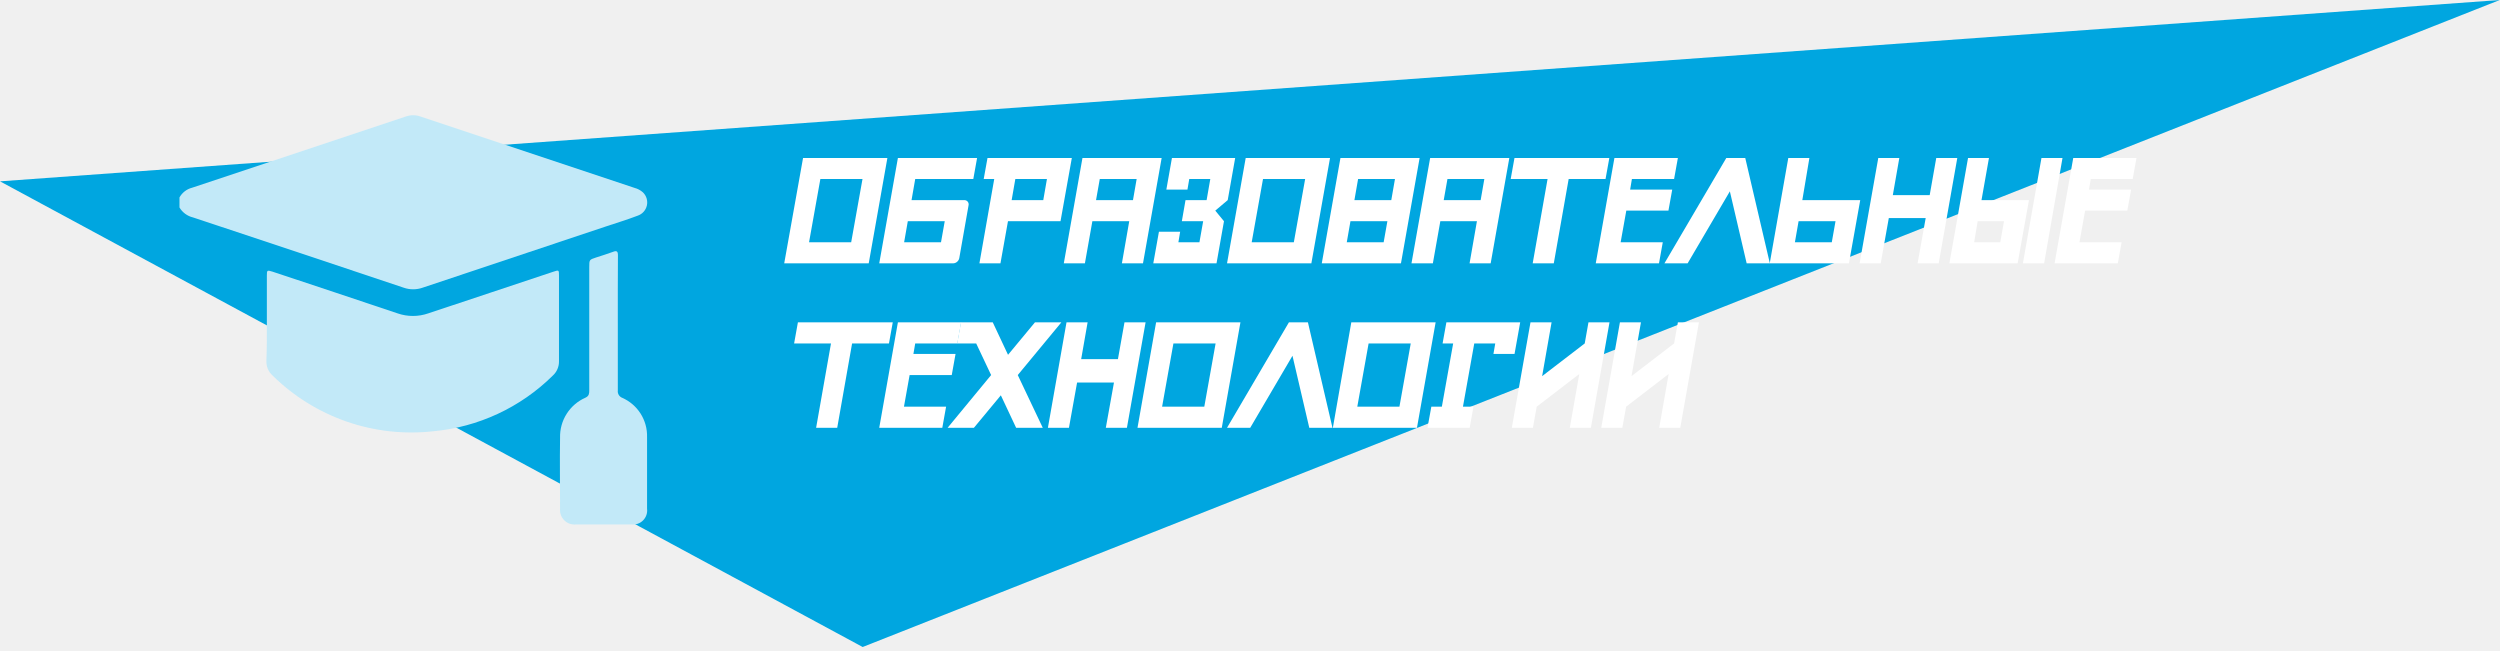
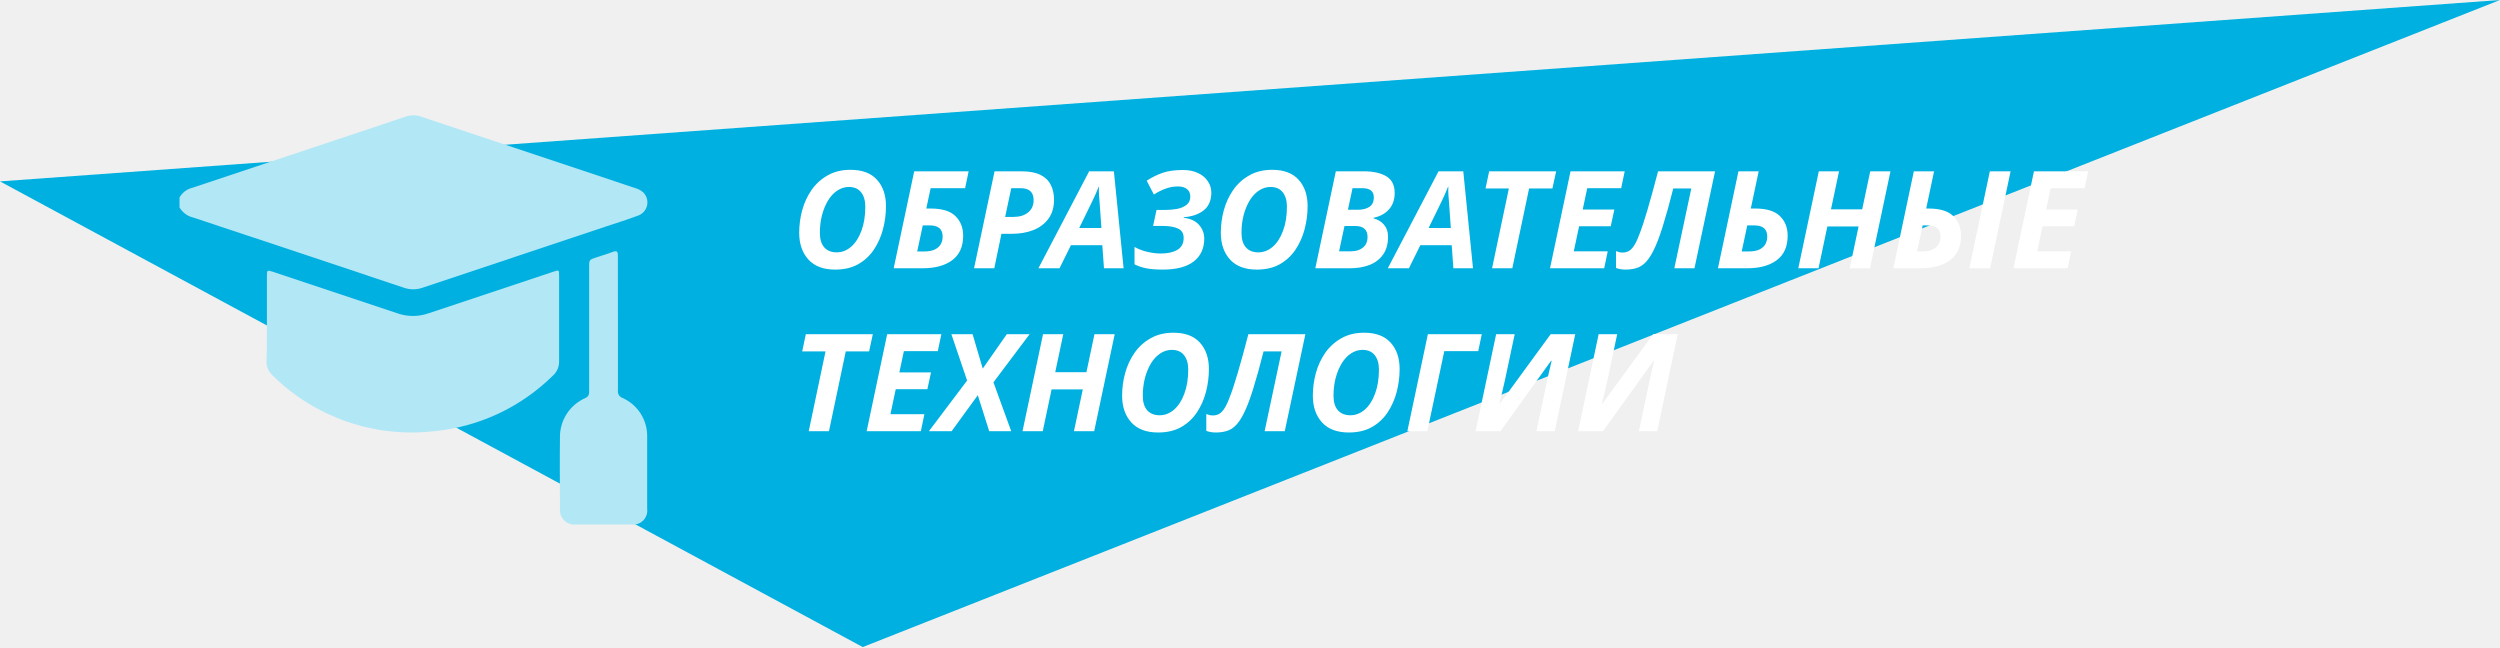
- <svg xmlns="http://www.w3.org/2000/svg" width="442" height="115" viewBox="0 0 442 115" fill="none">
-   <path d="M0 32.06L441.96 0L152.52 114.39L0 32.06Z" fill="#00A6E0" />
-   <path d="M31.73 34.91C31.965 34.486 32.284 34.115 32.667 33.819C33.051 33.523 33.491 33.309 33.96 33.19C46.56 29.01 59.153 24.813 71.74 20.6C72.581 20.3 73.499 20.3 74.34 20.6C86.947 24.82 99.563 29.027 112.19 33.22C112.739 33.363 113.246 33.633 113.67 34.01C113.978 34.305 114.203 34.676 114.325 35.085C114.447 35.494 114.461 35.928 114.365 36.344C114.269 36.76 114.068 37.144 113.779 37.459C113.491 37.773 113.126 38.008 112.72 38.14C110.89 38.84 109.01 39.41 107.15 40.03C96.343 43.643 85.537 47.253 74.73 50.86C73.64 51.245 72.45 51.245 71.36 50.86C58.96 46.7 46.547 42.56 34.12 38.44C33.624 38.322 33.156 38.106 32.745 37.803C32.335 37.501 31.989 37.119 31.73 36.68V34.91Z" fill="#C2E9F8" />
-   <path d="M47.18 56.41V48.74C47.18 47.74 47.23 47.74 48.18 48.03C55.55 50.48 62.92 52.92 70.28 55.4C72.044 56.015 73.965 56.015 75.73 55.4L97.83 48.04C98.83 47.7 98.83 47.72 98.83 48.77C98.83 53.77 98.83 58.83 98.83 63.85C98.841 64.333 98.747 64.813 98.555 65.257C98.364 65.7 98.079 66.097 97.72 66.42C92.023 72.051 84.547 75.526 76.57 76.25C71.404 76.822 66.175 76.233 61.266 74.528C56.356 72.822 51.889 70.042 48.19 66.39C47.83 66.069 47.545 65.672 47.357 65.227C47.168 64.783 47.081 64.302 47.1 63.82C47.2 61.35 47.18 58.88 47.18 56.41Z" fill="#C2E9F8" />
-   <path d="M109.23 57.18C109.23 61.13 109.23 65.079 109.23 69.029C109.195 69.301 109.252 69.576 109.392 69.812C109.531 70.047 109.745 70.23 110 70.33C111.34 70.918 112.475 71.892 113.259 73.129C114.042 74.365 114.44 75.807 114.4 77.27C114.4 81.49 114.4 85.71 114.4 89.93C114.449 90.307 114.41 90.69 114.288 91.05C114.166 91.41 113.963 91.737 113.694 92.007C113.426 92.276 113.099 92.48 112.74 92.604C112.38 92.727 111.997 92.767 111.62 92.72H101.87C101.492 92.765 101.108 92.724 100.748 92.602C100.387 92.48 100.059 92.279 99.785 92.013C99.513 91.748 99.302 91.425 99.17 91.068C99.037 90.711 98.986 90.329 99.02 89.95C99.02 85.75 98.95 81.56 99.02 77.37C98.983 75.876 99.393 74.406 100.196 73.147C101 71.887 102.16 70.896 103.53 70.3C104.16 70 104.18 69.55 104.18 69C104.18 61.74 104.18 54.483 104.18 47.23C104.18 45.93 104.18 45.919 105.37 45.529C106.37 45.2 107.37 44.9 108.37 44.529C109.06 44.26 109.26 44.44 109.25 45.17C109.22 49.17 109.23 53.18 109.23 57.18Z" fill="#C2E9F8" />
-   <path d="M141.98 27.93H156.89L153.59 46.56H138.65L141.98 27.93ZM145.04 31.65L143.04 42.83H150.49L152.49 31.65H145.04Z" fill="white" />
-   <path d="M170.47 35.38C170.587 35.375 170.704 35.397 170.811 35.443C170.919 35.49 171.014 35.561 171.09 35.65C171.164 35.741 171.216 35.848 171.242 35.962C171.269 36.077 171.268 36.196 171.24 36.31L169.6 45.63C169.551 45.889 169.413 46.122 169.21 46.29C169.013 46.462 168.761 46.558 168.5 46.56H155.45L158.75 27.93H172.75L172.08 31.65H161.81L161.16 35.38H170.47ZM159.85 42.83H166.37L167.03 39.11H160.5L159.85 42.83Z" fill="white" />
-   <path d="M178.21 39.11L176.88 46.56H173.16L175.78 31.65H173.92L174.59 27.93H189.5L187.5 39.11H178.21ZM179.51 31.65L178.86 35.38H184.45L185.1 31.65H179.51Z" fill="white" />
-   <path d="M199.65 39.11H193.13L191.81 46.56H188.08L191.38 27.93H205.38L202.08 46.56H198.35L199.65 39.11ZM200.96 31.65H194.44L193.78 35.38H200.31L200.96 31.65Z" fill="white" />
-   <path d="M207.2 27.93H218.38L217.06 35.38L214.86 37.24L216.4 39.11L215.08 46.56H203.9L204.9 40.97H208.65L208.34 42.83H212.06L212.72 39.11H208.95L209.6 35.38H213.33L213.98 31.65H210.26L209.94 33.52H206.21L207.2 27.93Z" fill="white" />
-   <path d="M220.24 27.93H235.15L231.85 46.56H216.94L220.24 27.93ZM223.3 31.65L221.3 42.83H228.75L230.75 31.65H223.3Z" fill="white" />
-   <path d="M250.99 27.93L247.69 46.56H233.69L236.99 27.93H250.99ZM244.63 42.83L245.29 39.11H238.76L238.11 42.83H244.63ZM246.63 31.65H240.11L239.46 35.38H245.98L246.63 31.65Z" fill="white" />
-   <path d="M261.12 39.11H254.65L253.33 46.56H249.55L252.85 27.93H266.85L263.55 46.56H259.82L261.12 39.11ZM262.43 31.65H255.91L255.25 35.38H261.78L262.43 31.65Z" fill="white" />
-   <path d="M277.34 31.65L274.71 46.56H270.98L273.61 31.65H267.09L267.76 27.93H284.53L283.86 31.65H277.34Z" fill="white" />
-   <path d="M296.65 27.93L295.98 31.65H288.52L288.21 33.52H295.65L294.98 37.24H287.53L286.53 42.83H293.98L293.31 46.56H282.13L285.43 27.93H296.65Z" fill="white" />
-   <path d="M305.84 33.83L298.37 46.56H294.27L305.21 27.93H308.56L312.91 46.56H308.81L305.84 33.83Z" fill="white" />
-   <path d="M318.65 35.38H328.89L326.89 46.56H312.89L316.17 27.93H319.9L318.65 35.38ZM323.86 42.83L324.52 39.11H317.99L317.34 42.83H323.86Z" fill="white" />
-   <path d="M342.33 27.93H346.05L342.76 46.56H339.03L340.46 38.56H333.94L332.51 46.56H328.78L332.08 27.93H335.8L334.65 34.5H341.17L342.33 27.93Z" fill="white" />
-   <path d="M351.65 27.93L350.33 35.38H358.72L356.72 46.56H344.65L347.95 27.93H351.65ZM349.03 42.83H353.65L354.31 39.11H349.65L349.03 42.83ZM361.4 46.56H357.65L360.93 27.93H364.65L361.4 46.56Z" fill="white" />
-   <path d="M377.73 27.93L377.06 31.65H369.65L369.33 33.52H376.78L376.11 37.24H368.65L367.65 42.83H375.1L374.43 46.56H363.25L366.55 27.93H377.73Z" fill="white" />
-   <path d="M150.65 60.72L148.02 75.63H144.29L146.92 60.72H140.4L141.07 56.99H157.84L157.17 60.72H150.65Z" fill="white" />
-   <path d="M169.93 56.99L169.26 60.72H161.81L161.49 62.58H168.94L168.27 66.31H160.82L159.82 71.9H167.27L166.6 75.63H155.45L158.75 56.99H169.93Z" fill="white" />
-   <path d="M175.52 56.99L178.22 62.73L182.98 56.99H187.65L179.94 66.31L184.36 75.63H179.65L176.95 69.89L172.19 75.63H167.54L175.23 66.31L172.59 60.72H169.23L169.9 56.99H175.52Z" fill="white" />
-   <path d="M198.81 56.99H202.54L199.24 75.63H195.51L196.95 67.63H190.43L188.99 75.63H185.27L188.56 56.99H192.29L191.15 63.5H197.65L198.81 56.99Z" fill="white" />
-   <path d="M204.4 56.99H219.31L216.01 75.63H201.11L204.4 56.99ZM207.46 60.72L205.46 71.9H212.92L214.92 60.72H207.46Z" fill="white" />
-   <path d="M228.51 62.9L221.04 75.63H216.94L227.88 56.99H231.24L235.58 75.63H231.48L228.51 62.9Z" fill="white" />
-   <path d="M238.91 56.99H253.82L250.52 75.63H235.65L238.91 56.99ZM241.97 60.72L239.97 71.9H247.42L249.42 60.72H241.97Z" fill="white" />
-   <path d="M258.65 71.9H260.51L259.84 75.63H252.38L253.06 71.9H254.92L256.92 60.72H255.05L255.72 56.99H268.77L267.77 62.58H264.04L264.36 60.72H260.65L258.65 71.9Z" fill="white" />
-   <path d="M280.84 56.99H284.56L281.27 75.63H277.54L279.22 66.12L271.69 71.9L271.02 75.63H267.29L270.59 56.99H274.32L272.65 66.5L280.18 60.72L280.84 56.99Z" fill="white" />
-   <path d="M296.65 56.99H300.37L297.07 75.63H293.35L295.02 66.12L287.5 71.9L286.83 75.63H283.1L286.4 56.99H290.12L288.45 66.5L295.98 60.72L296.65 56.99Z" fill="white" />
+ <svg xmlns="http://www.w3.org/2000/svg" width="443" viewBox="0 0 442 114.4">
+   <defs>
+     <style>
+             .cls-21{fill:#00b0e0;}.cls-2{fill:#b2e7f6;}.cls-3{font-size:24px;fill:#fff;font-family:RED_GaliverSans-BoldItalic,
+             RED_Galiver Sans;font-weight:700;font-style:italic;}
+         </style>
+   </defs>
+   <g id="Layer_2" data-name="Layer 2">
+     <g id="Слой_1" data-name="Слой 1">
+       <polygon class="cls-21" points="0 32.07 442 0 152.53 114.4 0 32.07" />
+       <path class="cls-2" d="M31.74,34.91A3.54,3.54,0,0,1,34,33.2q18.9-6.29,37.79-12.6a4,4,0,0,1,2.59,0l37.86,12.63a3.64,3.64,0,0,1,1.48.78,2.48,2.48,0,0,1-1,4.14c-1.83.69-3.71,1.27-5.57,1.89Q91,45.44,74.74,50.86a5,5,0,0,1-3.36,0Q52.77,44.63,34.13,38.45a3.78,3.78,0,0,1-2.39-1.77Z" />
+       <path class="cls-2" d="M47.19,56.41V48.75c0-1,.05-1,1-.72,7.37,2.46,14.74,4.9,22.1,7.37a8.28,8.28,0,0,0,5.45,0c7.37-2.47,14.74-4.91,22.11-7.37,1-.34,1-.32,1,.74,0,5,0,10.05,0,15.08a3.29,3.29,0,0,1-1.11,2.57,34.5,34.5,0,0,1-21.15,9.83,34.93,34.93,0,0,1-28.38-9.86,3.29,3.29,0,0,1-1.09-2.58C47.21,61.36,47.19,58.89,47.19,56.41Z" />
+       <path class="cls-2" d="M109.25,57.19c0,4,0,7.9,0,11.85a1.21,1.21,0,0,0,.77,1.3,7.36,7.36,0,0,1,4.4,6.94c0,4.22,0,8.44,0,12.66a2.48,2.48,0,0,1-2.77,2.79h-9.76A2.57,2.57,0,0,1,99,90c0-4.19-.06-8.38,0-12.57a7.5,7.5,0,0,1,4.51-7.07c.64-.3.65-.75.65-1.31V47.23c0-1.3,0-1.3,1.2-1.7,1-.33,2-.63,3-1,.69-.26.88-.08.88.64C109.23,49.18,109.25,53.18,109.25,57.19Z" />
+       <text class="cls-3" transform="translate(139.86 47.43)">ОБРАЗОВАТЕЛЬНЫЕ
+                 <tspan x="0" y="28.8">ТЕХНОЛОГИИ</tspan>
+       </text>
+     </g>
+   </g>
</svg>
